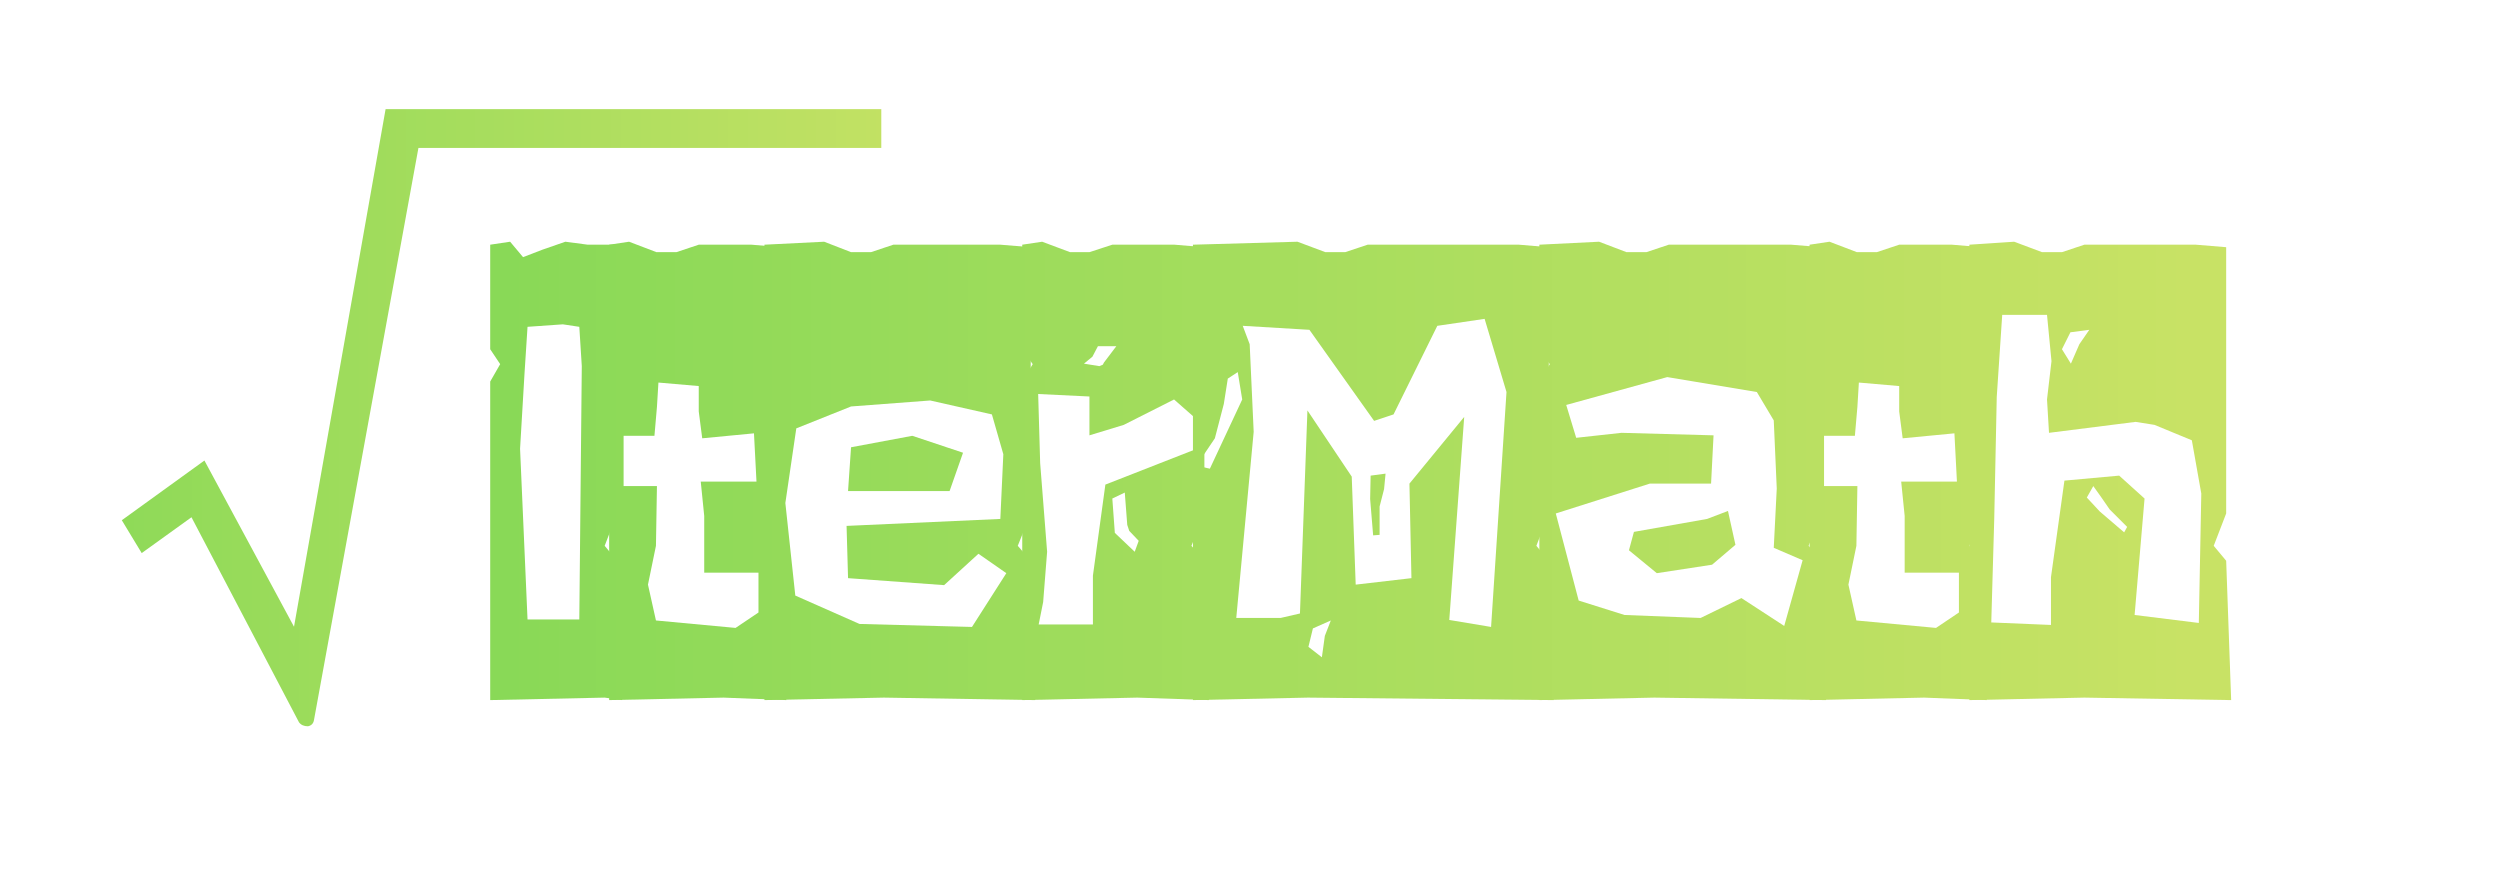
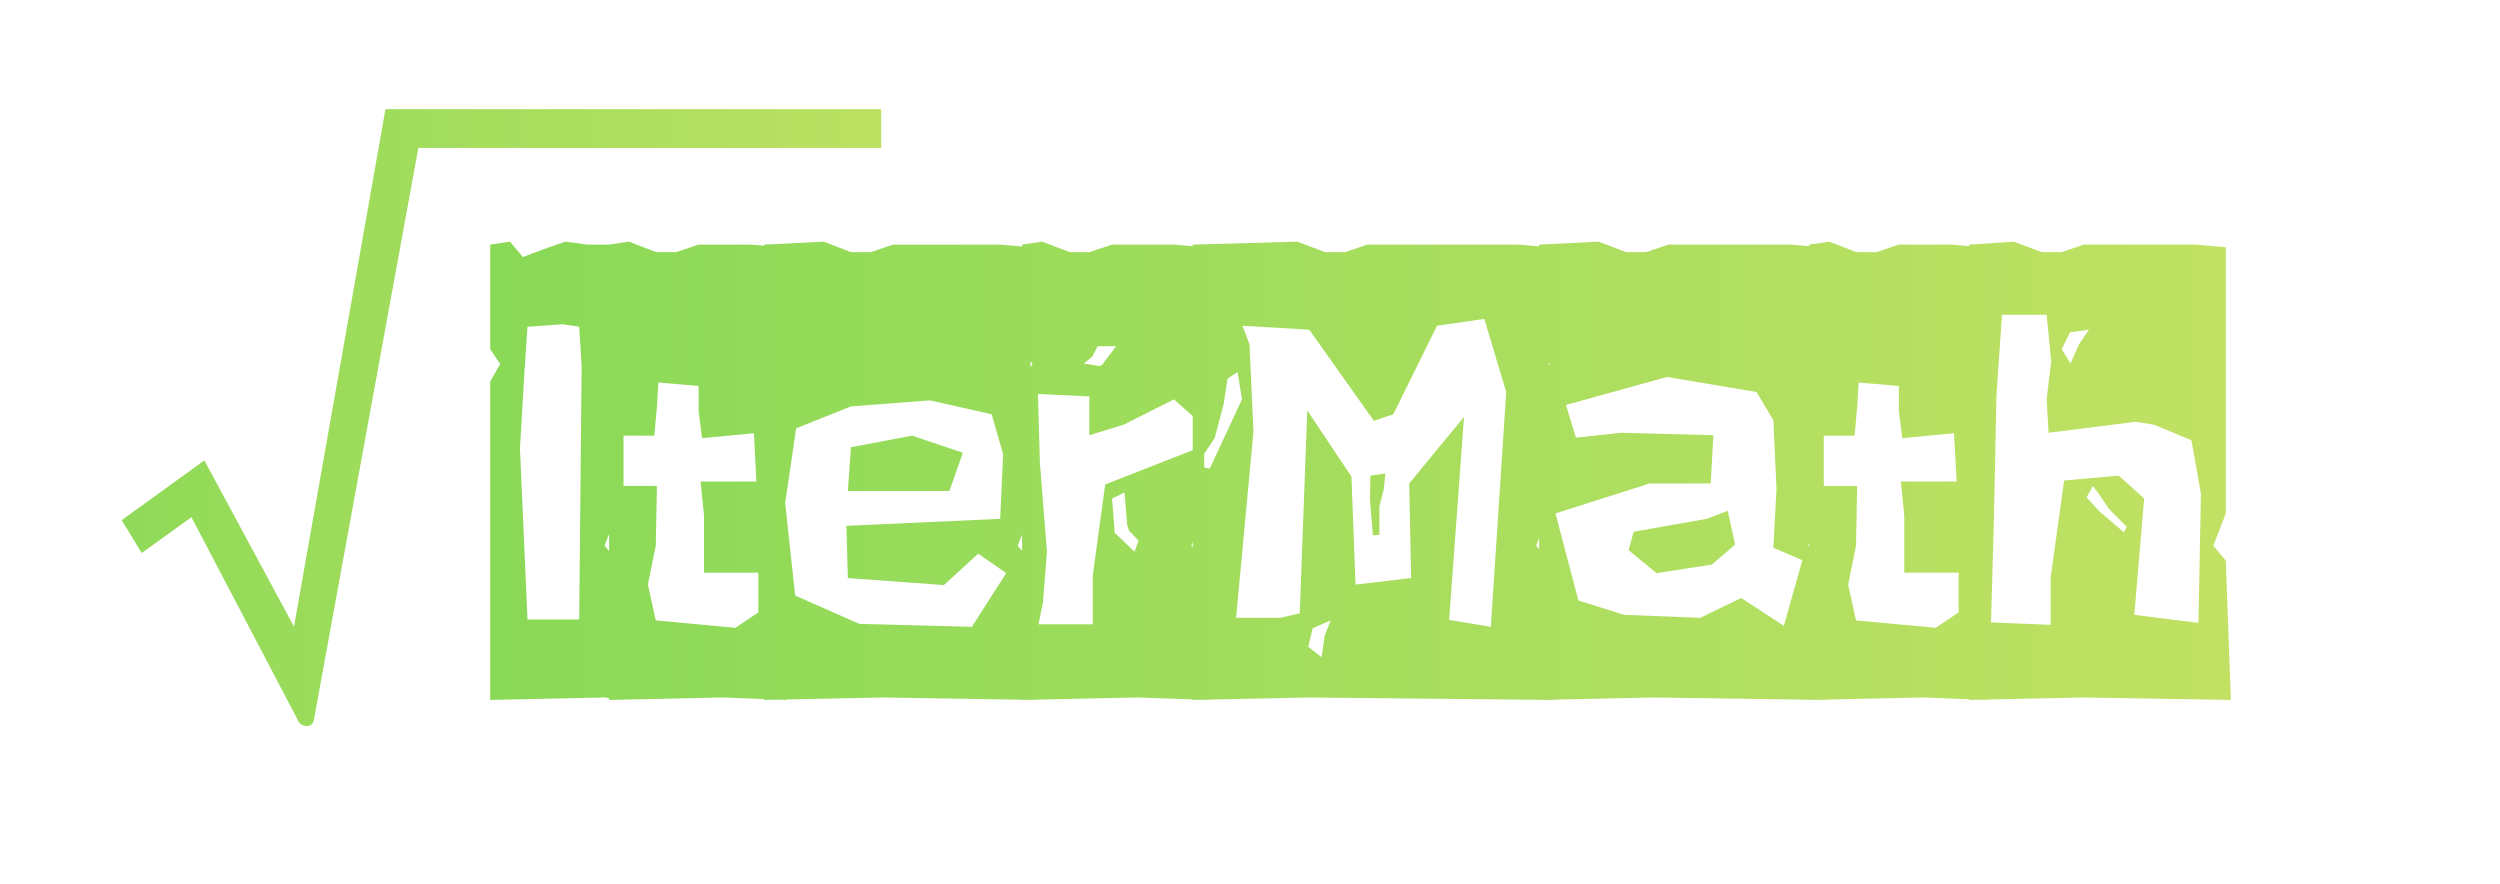
- <svg xmlns="http://www.w3.org/2000/svg" width="2037" zoomAndPan="magnify" viewBox="0 0 1527.75 540" height="720" preserveAspectRatio="xMidYMid meet" version="1.0">
+ <svg xmlns="http://www.w3.org/2000/svg" viewBox="0 0 1528 540" role="img" aria-label="IterMath">
  <defs>
-     <filter x="0%" y="0%" width="100%" height="100%" id="b88ce5fc63">
-       <feColorMatrix values="0 0 0 0 1 0 0 0 0 1 0 0 0 0 1 0 0 0 1 0" color-interpolation-filters="sRGB" />
-     </filter>
-     <g />
-     <clipPath id="ce53220298">
-       <path d="M 1.289 0 L 1526.215 0 L 1526.215 539 L 1.289 539 Z M 1.289 0 " clip-rule="nonzero" />
-     </clipPath>
-     <clipPath id="459dd7f275">
-       <path d="M 0.289 0 L 1525.215 0 L 1525.215 539 L 0.289 539 Z M 0.289 0 " clip-rule="nonzero" />
-     </clipPath>
-     <clipPath id="6a89f17945">
-       <path d="M 0.289 0 L 1525.215 0 L 1525.215 539 L 0.289 539 Z M 0.289 0 " clip-rule="nonzero" />
-     </clipPath>
-     <clipPath id="aa17e0feda">
-       <path d="M 0.289 0 L 1525.215 0 L 1525.215 539 L 0.289 539 Z M 0.289 0 " clip-rule="nonzero" />
-     </clipPath>
-     <clipPath id="85e025c5c2">
-       <path d="M 0.289 0 L 1525.215 0 L 1525.215 539 L 0.289 539 Z M 0.289 0 " clip-rule="nonzero" />
-     </clipPath>
-     <linearGradient x1="-6.637" gradientTransform="matrix(1.140593, 0, 0, 1.140425, 7.856852, -214.1838)" y1="372.5" x2="1330.323" gradientUnits="userSpaceOnUse" y2="372.5" id="ee2c38af1d">
-       <stop stop-opacity="1" stop-color="rgb(53.729%, 85.1%, 34.119%)" offset="0" />
-       <stop stop-opacity="1" stop-color="rgb(53.836%, 85.114%, 34.142%)" offset="0.016" />
-       <stop stop-opacity="1" stop-color="rgb(54.199%, 85.164%, 34.221%)" offset="0.02" />
-       <stop stop-opacity="1" stop-color="rgb(54.454%, 85.201%, 34.277%)" offset="0.023" />
-       <stop stop-opacity="1" stop-color="rgb(54.709%, 85.237%, 34.334%)" offset="0.027" />
-       <stop stop-opacity="1" stop-color="rgb(54.964%, 85.274%, 34.39%)" offset="0.031" />
-       <stop stop-opacity="1" stop-color="rgb(55.219%, 85.309%, 34.445%)" offset="0.035" />
-       <stop stop-opacity="1" stop-color="rgb(55.475%, 85.345%, 34.502%)" offset="0.039" />
-       <stop stop-opacity="1" stop-color="rgb(55.73%, 85.381%, 34.557%)" offset="0.043" />
-       <stop stop-opacity="1" stop-color="rgb(55.984%, 85.417%, 34.613%)" offset="0.047" />
-       <stop stop-opacity="1" stop-color="rgb(56.239%, 85.452%, 34.668%)" offset="0.051" />
-       <stop stop-opacity="1" stop-color="rgb(56.496%, 85.489%, 34.724%)" offset="0.055" />
-       <stop stop-opacity="1" stop-color="rgb(56.75%, 85.524%, 34.779%)" offset="0.059" />
-       <stop stop-opacity="1" stop-color="rgb(57.005%, 85.561%, 34.836%)" offset="0.062" />
-       <stop stop-opacity="1" stop-color="rgb(57.26%, 85.596%, 34.891%)" offset="0.066" />
-       <stop stop-opacity="1" stop-color="rgb(57.515%, 85.632%, 34.947%)" offset="0.07" />
-       <stop stop-opacity="1" stop-color="rgb(57.77%, 85.667%, 35.004%)" offset="0.074" />
-       <stop stop-opacity="1" stop-color="rgb(58.026%, 85.704%, 35.06%)" offset="0.078" />
-       <stop stop-opacity="1" stop-color="rgb(58.281%, 85.739%, 35.115%)" offset="0.082" />
-       <stop stop-opacity="1" stop-color="rgb(58.536%, 85.776%, 35.172%)" offset="0.086" />
-       <stop stop-opacity="1" stop-color="rgb(58.791%, 85.811%, 35.226%)" offset="0.09" />
-       <stop stop-opacity="1" stop-color="rgb(59.047%, 85.847%, 35.283%)" offset="0.094" />
-       <stop stop-opacity="1" stop-color="rgb(59.302%, 85.883%, 35.338%)" offset="0.098" />
-       <stop stop-opacity="1" stop-color="rgb(59.557%, 85.919%, 35.394%)" offset="0.102" />
-       <stop stop-opacity="1" stop-color="rgb(59.811%, 85.954%, 35.449%)" offset="0.105" />
-       <stop stop-opacity="1" stop-color="rgb(60.066%, 85.991%, 35.506%)" offset="0.109" />
-       <stop stop-opacity="1" stop-color="rgb(60.321%, 86.026%, 35.561%)" offset="0.113" />
-       <stop stop-opacity="1" stop-color="rgb(60.577%, 86.063%, 35.617%)" offset="0.117" />
-       <stop stop-opacity="1" stop-color="rgb(60.832%, 86.098%, 35.674%)" offset="0.121" />
-       <stop stop-opacity="1" stop-color="rgb(61.087%, 86.134%, 35.73%)" offset="0.125" />
-       <stop stop-opacity="1" stop-color="rgb(61.342%, 86.169%, 35.785%)" offset="0.129" />
-       <stop stop-opacity="1" stop-color="rgb(61.598%, 86.206%, 35.841%)" offset="0.133" />
-       <stop stop-opacity="1" stop-color="rgb(61.853%, 86.241%, 35.896%)" offset="0.137" />
-       <stop stop-opacity="1" stop-color="rgb(62.108%, 86.278%, 35.953%)" offset="0.141" />
-       <stop stop-opacity="1" stop-color="rgb(62.363%, 86.313%, 36.008%)" offset="0.145" />
-       <stop stop-opacity="1" stop-color="rgb(62.617%, 86.349%, 36.064%)" offset="0.148" />
-       <stop stop-opacity="1" stop-color="rgb(62.872%, 86.385%, 36.119%)" offset="0.152" />
-       <stop stop-opacity="1" stop-color="rgb(63.129%, 86.421%, 36.176%)" offset="0.156" />
-       <stop stop-opacity="1" stop-color="rgb(63.383%, 86.456%, 36.23%)" offset="0.16" />
-       <stop stop-opacity="1" stop-color="rgb(63.638%, 86.493%, 36.287%)" offset="0.164" />
-       <stop stop-opacity="1" stop-color="rgb(63.893%, 86.528%, 36.343%)" offset="0.168" />
-       <stop stop-opacity="1" stop-color="rgb(64.149%, 86.565%, 36.4%)" offset="0.172" />
-       <stop stop-opacity="1" stop-color="rgb(64.404%, 86.6%, 36.455%)" offset="0.176" />
-       <stop stop-opacity="1" stop-color="rgb(64.659%, 86.636%, 36.511%)" offset="0.18" />
-       <stop stop-opacity="1" stop-color="rgb(64.914%, 86.671%, 36.566%)" offset="0.184" />
-       <stop stop-opacity="1" stop-color="rgb(65.169%, 86.708%, 36.623%)" offset="0.188" />
-       <stop stop-opacity="1" stop-color="rgb(65.424%, 86.745%, 36.678%)" offset="0.191" />
-       <stop stop-opacity="1" stop-color="rgb(65.68%, 86.781%, 36.734%)" offset="0.195" />
-       <stop stop-opacity="1" stop-color="rgb(65.935%, 86.816%, 36.789%)" offset="0.199" />
-       <stop stop-opacity="1" stop-color="rgb(66.19%, 86.853%, 36.845%)" offset="0.203" />
-       <stop stop-opacity="1" stop-color="rgb(66.444%, 86.888%, 36.9%)" offset="0.207" />
-       <stop stop-opacity="1" stop-color="rgb(66.699%, 86.925%, 36.957%)" offset="0.211" />
-       <stop stop-opacity="1" stop-color="rgb(66.954%, 86.96%, 37.013%)" offset="0.215" />
-       <stop stop-opacity="1" stop-color="rgb(67.21%, 86.996%, 37.07%)" offset="0.219" />
-       <stop stop-opacity="1" stop-color="rgb(67.465%, 87.032%, 37.125%)" offset="0.223" />
-       <stop stop-opacity="1" stop-color="rgb(67.72%, 87.068%, 37.181%)" offset="0.227" />
-       <stop stop-opacity="1" stop-color="rgb(67.975%, 87.103%, 37.236%)" offset="0.23" />
-       <stop stop-opacity="1" stop-color="rgb(68.231%, 87.14%, 37.292%)" offset="0.234" />
-       <stop stop-opacity="1" stop-color="rgb(68.486%, 87.175%, 37.347%)" offset="0.238" />
-       <stop stop-opacity="1" stop-color="rgb(68.741%, 87.212%, 37.404%)" offset="0.242" />
-       <stop stop-opacity="1" stop-color="rgb(68.996%, 87.247%, 37.459%)" offset="0.246" />
-       <stop stop-opacity="1" stop-color="rgb(69.25%, 87.283%, 37.515%)" offset="0.25" />
-       <stop stop-opacity="1" stop-color="rgb(69.505%, 87.318%, 37.57%)" offset="0.254" />
-       <stop stop-opacity="1" stop-color="rgb(69.762%, 87.355%, 37.627%)" offset="0.258" />
-       <stop stop-opacity="1" stop-color="rgb(70.016%, 87.39%, 37.683%)" offset="0.262" />
-       <stop stop-opacity="1" stop-color="rgb(70.271%, 87.427%, 37.74%)" offset="0.266" />
-       <stop stop-opacity="1" stop-color="rgb(70.526%, 87.462%, 37.794%)" offset="0.27" />
-       <stop stop-opacity="1" stop-color="rgb(70.782%, 87.498%, 37.851%)" offset="0.273" />
-       <stop stop-opacity="1" stop-color="rgb(71.037%, 87.534%, 37.906%)" offset="0.277" />
-       <stop stop-opacity="1" stop-color="rgb(71.292%, 87.57%, 37.962%)" offset="0.281" />
-       <stop stop-opacity="1" stop-color="rgb(71.547%, 87.605%, 38.017%)" offset="0.285" />
-       <stop stop-opacity="1" stop-color="rgb(71.802%, 87.642%, 38.074%)" offset="0.289" />
-       <stop stop-opacity="1" stop-color="rgb(72.057%, 87.677%, 38.129%)" offset="0.293" />
-       <stop stop-opacity="1" stop-color="rgb(72.313%, 87.714%, 38.185%)" offset="0.297" />
-       <stop stop-opacity="1" stop-color="rgb(72.568%, 87.749%, 38.24%)" offset="0.301" />
-       <stop stop-opacity="1" stop-color="rgb(72.823%, 87.785%, 38.297%)" offset="0.305" />
-       <stop stop-opacity="1" stop-color="rgb(73.077%, 87.82%, 38.353%)" offset="0.309" />
-       <stop stop-opacity="1" stop-color="rgb(73.334%, 87.857%, 38.409%)" offset="0.312" />
-       <stop stop-opacity="1" stop-color="rgb(73.589%, 87.892%, 38.464%)" offset="0.316" />
-       <stop stop-opacity="1" stop-color="rgb(73.843%, 87.929%, 38.521%)" offset="0.32" />
-       <stop stop-opacity="1" stop-color="rgb(74.098%, 87.964%, 38.576%)" offset="0.324" />
-       <stop stop-opacity="1" stop-color="rgb(74.353%, 88%, 38.632%)" offset="0.328" />
-       <stop stop-opacity="1" stop-color="rgb(74.608%, 88.036%, 38.687%)" offset="0.332" />
-       <stop stop-opacity="1" stop-color="rgb(74.864%, 88.072%, 38.744%)" offset="0.336" />
-       <stop stop-opacity="1" stop-color="rgb(75.119%, 88.107%, 38.799%)" offset="0.34" />
-       <stop stop-opacity="1" stop-color="rgb(75.374%, 88.144%, 38.855%)" offset="0.344" />
-       <stop stop-opacity="1" stop-color="rgb(75.629%, 88.179%, 38.91%)" offset="0.348" />
-       <stop stop-opacity="1" stop-color="rgb(75.885%, 88.216%, 38.966%)" offset="0.352" />
-       <stop stop-opacity="1" stop-color="rgb(76.14%, 88.251%, 39.023%)" offset="0.355" />
-       <stop stop-opacity="1" stop-color="rgb(76.395%, 88.287%, 39.079%)" offset="0.359" />
-       <stop stop-opacity="1" stop-color="rgb(76.649%, 88.324%, 39.134%)" offset="0.363" />
-       <stop stop-opacity="1" stop-color="rgb(76.904%, 88.361%, 39.191%)" offset="0.367" />
-       <stop stop-opacity="1" stop-color="rgb(77.159%, 88.396%, 39.246%)" offset="0.371" />
-       <stop stop-opacity="1" stop-color="rgb(77.415%, 88.432%, 39.302%)" offset="0.375" />
-       <stop stop-opacity="1" stop-color="rgb(77.67%, 88.467%, 39.357%)" offset="0.379" />
-       <stop stop-opacity="1" stop-color="rgb(77.925%, 88.504%, 39.413%)" offset="0.383" />
-       <stop stop-opacity="1" stop-color="rgb(78.18%, 88.539%, 39.468%)" offset="0.387" />
-       <stop stop-opacity="1" stop-color="rgb(78.435%, 88.576%, 39.525%)" offset="0.391" />
-       <stop stop-opacity="1" stop-color="rgb(78.627%, 88.602%, 39.566%)" offset="0.406" />
-       <stop stop-opacity="1" stop-color="rgb(78.819%, 88.629%, 39.609%)" offset="0.438" />
-       <stop stop-opacity="1" stop-color="rgb(78.819%, 88.629%, 39.609%)" offset="0.5" />
-       <stop stop-opacity="1" stop-color="rgb(78.819%, 88.629%, 39.609%)" offset="1" />
+     <linearGradient id="a" gradientUnits="userSpaceOnUse" x2="1525">
+       <stop offset="0" stop-color="#89d957" />
+       <stop offset=".438" stop-color="#c9e265" />
    </linearGradient>
-     <clipPath id="65ba7ebb89">
-       <rect x="0" width="1526" y="0" height="539" />
-     </clipPath>
-     <clipPath id="94bd4566b8">
-       <path d="M 0.289 0 L 1525.215 0 L 1525.215 539 L 0.289 539 Z M 0.289 0 " clip-rule="nonzero" />
-     </clipPath>
-     <clipPath id="4fd25a008e">
-       <rect x="0" width="1526" y="0" height="539" />
-     </clipPath>
-     <clipPath id="bddaf86c76">
-       <rect x="0" width="1526" y="0" height="539" />
-     </clipPath>
-     <mask id="bcf37b0d6b">
-       <g filter="url(#b88ce5fc63)">
-         <g transform="matrix(1, 0, 0, 1, 0, 0.000000000000017795)">
-           <g clip-path="url(#bddaf86c76)">
-             <g clip-path="url(#94bd4566b8)">
-               <g transform="matrix(1, 0, 0, 1, 0, 0.000000000000017795)">
-                 <g clip-path="url(#4fd25a008e)">
-                   <g fill="#000000" fill-opacity="1">
-                     <g transform="translate(19.29525, 453.5655)">
-                       <g>
-                         <path d="M 518.266 -363.156 L 518.266 -386.875 L 215.344 -386.875 L 159.375 -70.562 L 104.625 -172.141 L 54.141 -135.656 L 66.297 -115.578 L 96.719 -137.469 L 162.422 -12.172 C 163.629 -10.547 165.453 -9.734 167.891 -9.734 C 169.922 -10.141 171.141 -11.352 171.547 -13.375 L 235.406 -363.156 Z M 518.266 -363.156 " />
-                       </g>
-                     </g>
-                   </g>
-                 </g>
-               </g>
-             </g>
-           </g>
-         </g>
-       </g>
-     </mask>
-     <clipPath id="981af52a83">
-       <path d="M 0.289 0 L 1525.215 0 L 1525.215 539 L 0.289 539 Z M 0.289 0 " clip-rule="nonzero" />
-     </clipPath>
-     <clipPath id="e8242d7fa3">
-       <rect x="0" width="1526" y="0" height="539" />
-     </clipPath>
-     <clipPath id="2639c15c8b">
-       <rect x="0" width="1526" y="0" height="539" />
-     </clipPath>
-     <clipPath id="8a1f776c5b">
-       <rect x="0" width="1526" y="0" height="539" />
-     </clipPath>
-     <clipPath id="313d668204">
-       <path d="M 0.289 0 L 1525.215 0 L 1525.215 539 L 0.289 539 Z M 0.289 0 " clip-rule="nonzero" />
-     </clipPath>
-     <clipPath id="fa0cfee6dc">
-       <path d="M 0.289 0 L 1525.215 0 L 1525.215 539 L 0.289 539 Z M 0.289 0 " clip-rule="nonzero" />
-     </clipPath>
-     <clipPath id="65cc43980d">
-       <path d="M 0.289 0 L 1525.215 0 L 1525.215 539 L 0.289 539 Z M 0.289 0 " clip-rule="nonzero" />
-     </clipPath>
-     <linearGradient x1="-128.047" gradientTransform="matrix(1.140799, 0, 0, 1.140851, 146.3626, 67.39233)" y1="186.5" x2="1208.671" gradientUnits="userSpaceOnUse" y2="186.5" id="df3018f179">
-       <stop stop-opacity="1" stop-color="rgb(53.729%, 85.1%, 34.119%)" offset="0" />
-       <stop stop-opacity="1" stop-color="rgb(53.729%, 85.1%, 34.119%)" offset="0.125" />
-       <stop stop-opacity="1" stop-color="rgb(53.729%, 85.1%, 34.119%)" offset="0.188" />
-       <stop stop-opacity="1" stop-color="rgb(53.882%, 85.121%, 34.152%)" offset="0.203" />
-       <stop stop-opacity="1" stop-color="rgb(54.176%, 85.162%, 34.216%)" offset="0.211" />
-       <stop stop-opacity="1" stop-color="rgb(54.46%, 85.202%, 34.279%)" offset="0.219" />
-       <stop stop-opacity="1" stop-color="rgb(54.744%, 85.242%, 34.341%)" offset="0.227" />
-       <stop stop-opacity="1" stop-color="rgb(55.028%, 85.281%, 34.402%)" offset="0.234" />
-       <stop stop-opacity="1" stop-color="rgb(55.312%, 85.321%, 34.465%)" offset="0.242" />
-       <stop stop-opacity="1" stop-color="rgb(55.595%, 85.362%, 34.528%)" offset="0.25" />
-       <stop stop-opacity="1" stop-color="rgb(55.879%, 85.402%, 34.589%)" offset="0.258" />
-       <stop stop-opacity="1" stop-color="rgb(56.163%, 85.442%, 34.651%)" offset="0.266" />
-       <stop stop-opacity="1" stop-color="rgb(56.447%, 85.481%, 34.714%)" offset="0.273" />
-       <stop stop-opacity="1" stop-color="rgb(56.731%, 85.521%, 34.775%)" offset="0.281" />
-       <stop stop-opacity="1" stop-color="rgb(57.014%, 85.562%, 34.837%)" offset="0.289" />
-       <stop stop-opacity="1" stop-color="rgb(57.298%, 85.602%, 34.9%)" offset="0.297" />
-       <stop stop-opacity="1" stop-color="rgb(57.582%, 85.641%, 34.962%)" offset="0.305" />
-       <stop stop-opacity="1" stop-color="rgb(57.866%, 85.681%, 35.023%)" offset="0.312" />
-       <stop stop-opacity="1" stop-color="rgb(58.15%, 85.721%, 35.086%)" offset="0.32" />
-       <stop stop-opacity="1" stop-color="rgb(58.435%, 85.76%, 35.149%)" offset="0.328" />
-       <stop stop-opacity="1" stop-color="rgb(58.719%, 85.802%, 35.21%)" offset="0.336" />
-       <stop stop-opacity="1" stop-color="rgb(59.003%, 85.841%, 35.272%)" offset="0.344" />
-       <stop stop-opacity="1" stop-color="rgb(59.286%, 85.881%, 35.335%)" offset="0.352" />
-       <stop stop-opacity="1" stop-color="rgb(59.57%, 85.921%, 35.397%)" offset="0.359" />
-       <stop stop-opacity="1" stop-color="rgb(59.854%, 85.96%, 35.458%)" offset="0.367" />
-       <stop stop-opacity="1" stop-color="rgb(60.138%, 86%, 35.521%)" offset="0.375" />
-       <stop stop-opacity="1" stop-color="rgb(60.422%, 86.041%, 35.583%)" offset="0.383" />
-       <stop stop-opacity="1" stop-color="rgb(60.706%, 86.081%, 35.645%)" offset="0.391" />
-       <stop stop-opacity="1" stop-color="rgb(60.989%, 86.121%, 35.707%)" offset="0.398" />
-       <stop stop-opacity="1" stop-color="rgb(61.273%, 86.16%, 35.77%)" offset="0.406" />
-       <stop stop-opacity="1" stop-color="rgb(61.557%, 86.2%, 35.832%)" offset="0.414" />
-       <stop stop-opacity="1" stop-color="rgb(61.841%, 86.241%, 35.893%)" offset="0.422" />
-       <stop stop-opacity="1" stop-color="rgb(62.125%, 86.281%, 35.956%)" offset="0.43" />
-       <stop stop-opacity="1" stop-color="rgb(62.408%, 86.32%, 36.018%)" offset="0.438" />
-       <stop stop-opacity="1" stop-color="rgb(62.692%, 86.36%, 36.079%)" offset="0.445" />
-       <stop stop-opacity="1" stop-color="rgb(62.976%, 86.4%, 36.142%)" offset="0.453" />
-       <stop stop-opacity="1" stop-color="rgb(63.26%, 86.44%, 36.205%)" offset="0.461" />
-       <stop stop-opacity="1" stop-color="rgb(63.545%, 86.481%, 36.267%)" offset="0.469" />
-       <stop stop-opacity="1" stop-color="rgb(63.829%, 86.52%, 36.328%)" offset="0.477" />
-       <stop stop-opacity="1" stop-color="rgb(64.113%, 86.56%, 36.391%)" offset="0.484" />
-       <stop stop-opacity="1" stop-color="rgb(64.397%, 86.6%, 36.453%)" offset="0.492" />
-       <stop stop-opacity="1" stop-color="rgb(64.68%, 86.639%, 36.514%)" offset="0.5" />
-       <stop stop-opacity="1" stop-color="rgb(64.964%, 86.679%, 36.577%)" offset="0.508" />
-       <stop stop-opacity="1" stop-color="rgb(65.248%, 86.72%, 36.639%)" offset="0.516" />
-       <stop stop-opacity="1" stop-color="rgb(65.532%, 86.76%, 36.702%)" offset="0.523" />
-       <stop stop-opacity="1" stop-color="rgb(65.816%, 86.8%, 36.763%)" offset="0.531" />
-       <stop stop-opacity="1" stop-color="rgb(66.1%, 86.839%, 36.826%)" offset="0.539" />
-       <stop stop-opacity="1" stop-color="rgb(66.383%, 86.879%, 36.888%)" offset="0.547" />
-       <stop stop-opacity="1" stop-color="rgb(66.667%, 86.92%, 36.949%)" offset="0.555" />
-       <stop stop-opacity="1" stop-color="rgb(66.951%, 86.96%, 37.012%)" offset="0.562" />
-       <stop stop-opacity="1" stop-color="rgb(67.235%, 87%, 37.074%)" offset="0.57" />
-       <stop stop-opacity="1" stop-color="rgb(67.519%, 87.039%, 37.137%)" offset="0.578" />
-       <stop stop-opacity="1" stop-color="rgb(67.802%, 87.079%, 37.198%)" offset="0.586" />
-       <stop stop-opacity="1" stop-color="rgb(68.086%, 87.119%, 37.26%)" offset="0.594" />
-       <stop stop-opacity="1" stop-color="rgb(68.372%, 87.16%, 37.323%)" offset="0.602" />
-       <stop stop-opacity="1" stop-color="rgb(68.655%, 87.199%, 37.384%)" offset="0.609" />
-       <stop stop-opacity="1" stop-color="rgb(68.939%, 87.239%, 37.447%)" offset="0.617" />
-       <stop stop-opacity="1" stop-color="rgb(69.223%, 87.279%, 37.509%)" offset="0.625" />
-       <stop stop-opacity="1" stop-color="rgb(69.507%, 87.318%, 37.57%)" offset="0.633" />
-       <stop stop-opacity="1" stop-color="rgb(69.791%, 87.358%, 37.633%)" offset="0.641" />
-       <stop stop-opacity="1" stop-color="rgb(70.074%, 87.399%, 37.695%)" offset="0.648" />
-       <stop stop-opacity="1" stop-color="rgb(70.358%, 87.439%, 37.758%)" offset="0.656" />
-       <stop stop-opacity="1" stop-color="rgb(70.642%, 87.479%, 37.819%)" offset="0.664" />
-       <stop stop-opacity="1" stop-color="rgb(70.926%, 87.518%, 37.881%)" offset="0.672" />
-       <stop stop-opacity="1" stop-color="rgb(71.21%, 87.558%, 37.944%)" offset="0.68" />
-       <stop stop-opacity="1" stop-color="rgb(71.494%, 87.599%, 38.005%)" offset="0.688" />
-       <stop stop-opacity="1" stop-color="rgb(71.777%, 87.639%, 38.068%)" offset="0.695" />
-       <stop stop-opacity="1" stop-color="rgb(72.061%, 87.679%, 38.13%)" offset="0.703" />
-       <stop stop-opacity="1" stop-color="rgb(72.345%, 87.718%, 38.193%)" offset="0.711" />
-       <stop stop-opacity="1" stop-color="rgb(72.629%, 87.758%, 38.254%)" offset="0.719" />
-       <stop stop-opacity="1" stop-color="rgb(72.913%, 87.798%, 38.316%)" offset="0.727" />
-       <stop stop-opacity="1" stop-color="rgb(73.196%, 87.839%, 38.379%)" offset="0.734" />
-       <stop stop-opacity="1" stop-color="rgb(73.482%, 87.878%, 38.44%)" offset="0.742" />
-       <stop stop-opacity="1" stop-color="rgb(73.766%, 87.918%, 38.503%)" offset="0.75" />
-       <stop stop-opacity="1" stop-color="rgb(74.049%, 87.958%, 38.565%)" offset="0.758" />
-       <stop stop-opacity="1" stop-color="rgb(74.333%, 87.997%, 38.628%)" offset="0.766" />
-       <stop stop-opacity="1" stop-color="rgb(74.617%, 88.037%, 38.689%)" offset="0.773" />
-       <stop stop-opacity="1" stop-color="rgb(74.901%, 88.078%, 38.751%)" offset="0.781" />
-       <stop stop-opacity="1" stop-color="rgb(75.185%, 88.118%, 38.814%)" offset="0.789" />
-       <stop stop-opacity="1" stop-color="rgb(75.468%, 88.158%, 38.875%)" offset="0.797" />
-       <stop stop-opacity="1" stop-color="rgb(75.752%, 88.197%, 38.937%)" offset="0.805" />
-       <stop stop-opacity="1" stop-color="rgb(76.036%, 88.237%, 39%)" offset="0.812" />
-       <stop stop-opacity="1" stop-color="rgb(76.32%, 88.278%, 39.062%)" offset="0.82" />
-       <stop stop-opacity="1" stop-color="rgb(76.604%, 88.318%, 39.124%)" offset="0.828" />
-       <stop stop-opacity="1" stop-color="rgb(76.888%, 88.358%, 39.186%)" offset="0.836" />
-       <stop stop-opacity="1" stop-color="rgb(77.171%, 88.397%, 39.249%)" offset="0.844" />
-       <stop stop-opacity="1" stop-color="rgb(77.455%, 88.437%, 39.31%)" offset="0.852" />
-       <stop stop-opacity="1" stop-color="rgb(77.739%, 88.477%, 39.372%)" offset="0.859" />
-       <stop stop-opacity="1" stop-color="rgb(78.023%, 88.518%, 39.435%)" offset="0.867" />
-       <stop stop-opacity="1" stop-color="rgb(78.307%, 88.557%, 39.497%)" offset="0.875" />
-       <stop stop-opacity="1" stop-color="rgb(78.635%, 88.603%, 39.568%)" offset="1" />
+     <linearGradient id="b" gradientUnits="userSpaceOnUse" x2="1525">
+       <stop offset=".188" stop-color="#89d957" />
+       <stop offset="1" stop-color="#c9e265" />
    </linearGradient>
-     <clipPath id="f2952acaed">
-       <rect x="0" width="1526" y="0" height="539" />
-     </clipPath>
-     <clipPath id="d05a948ab9">
-       <path d="M 0.289 0 L 1525.215 0 L 1525.215 539 L 0.289 539 Z M 0.289 0 " clip-rule="nonzero" />
-     </clipPath>
-     <clipPath id="5ee1fd755c">
-       <rect x="0" width="1526" y="0" height="539" />
-     </clipPath>
-     <clipPath id="e637094207">
-       <rect x="0" width="1526" y="0" height="539" />
-     </clipPath>
-     <mask id="68ddd3dcfc">
-       <g filter="url(#b88ce5fc63)">
-         <g transform="matrix(1, 0, 0, 1, 0, 0.000000000000017795)">
-           <g clip-path="url(#e637094207)">
-             <g clip-path="url(#d05a948ab9)">
-               <g transform="matrix(1, 0, 0, 1, 0, 0.000000000000017795)">
-                 <g clip-path="url(#5ee1fd755c)">
-                   <g fill="#000000" fill-opacity="1">
-                     <g transform="translate(297.0468, 401.0613)">
-                       <g>
-                         <path d="M 55.969 -22.5 L 24.328 -22.5 L 19.766 -126.828 L 22.5 -173.062 L 24.328 -201.344 L 45.922 -202.859 L 55.969 -201.344 L 57.484 -177.312 Z M 71.469 25.25 L 82.125 26.766 L 79.078 -58.391 L 71.469 -67.516 L 79.078 -87.281 L 79.078 -251.531 L 61.125 -251.531 L 47.453 -253.344 L 33.453 -248.484 L 21.594 -243.922 L 13.688 -253.344 L 1.516 -251.531 L 1.516 -187.656 L 7.609 -178.531 L 1.516 -167.891 L 1.516 26.766 Z M 71.469 25.25 " />
-                       </g>
-                     </g>
-                   </g>
-                   <g fill="#000000" fill-opacity="1">
-                     <g transform="translate(367.9118, 401.0613)">
-                       <g>
-                         <path d="M 93.375 -106.75 L 59.312 -106.75 L 61.438 -85.766 L 61.438 -51.094 L 94.594 -51.094 L 94.594 -26.766 L 80.594 -17.344 L 31.938 -21.891 L 27.062 -43.797 L 31.938 -67.516 L 32.547 -104.016 L 12.172 -104.016 L 12.172 -134.734 L 31.016 -134.734 L 32.547 -152.375 L 33.453 -167.281 L 58.094 -165.141 L 58.094 -149.641 L 60.219 -133.219 L 91.844 -136.25 Z M 6.391 -178.531 L 3.344 -167.891 L 3.344 26.766 L 73.297 25.25 L 111.625 26.766 L 108.578 -58.391 L 100.969 -67.516 L 108.578 -87.281 L 108.578 -250 L 90.328 -251.531 L 58.094 -251.531 L 44.406 -246.969 L 32.234 -246.969 L 15.516 -253.344 L 3.344 -251.531 L -0.906 -192.219 Z M 6.391 -178.531 " />
-                       </g>
-                     </g>
-                   </g>
-                   <g fill="#000000" fill-opacity="1">
-                     <g transform="translate(466.1498, 401.0613)">
-                       <g>
-                         <path d="M 147.812 -50.797 L 126.828 -17.938 L 58.094 -19.766 L 18.859 -37.109 L 12.781 -93.672 L 19.469 -139.297 L 52.922 -152.672 L 101.281 -156.328 L 139 -147.812 L 145.984 -123.484 L 144.156 -83.938 L 50.188 -79.688 L 51.094 -47.75 L 109.797 -43.484 L 130.781 -62.656 Z M 73 25.25 L 165.453 26.766 L 162.719 -58.391 L 154.812 -67.516 L 162.719 -87.281 L 162.719 -250 L 144.156 -251.531 L 78.766 -251.531 L 65.094 -246.969 L 52.922 -246.969 L 36.5 -253.344 L 0 -251.531 L 0 -187.656 L 6.078 -178.531 L 0 -167.891 L 0 26.766 Z M 113.141 -100.969 L 121.359 -124.391 L 90.328 -134.734 L 52.922 -127.734 L 51.094 -100.969 Z M 113.141 -100.969 " />
-                       </g>
-                     </g>
-                   </g>
-                   <g fill="#000000" fill-opacity="1">
-                     <g transform="translate(620.9584, 401.0613)">
-                       <g>
-                         <path d="M 116.797 26.766 L 114.047 -58.391 L 106.141 -67.516 L 114.047 -87.281 L 114.047 -250 L 95.797 -251.531 L 57.781 -251.531 L 43.797 -246.969 L 31.938 -246.969 L 14.906 -253.344 L 2.734 -251.531 L 2.734 -187.656 L 9.125 -178.531 L 2.734 -167.891 L 2.734 26.766 L 73 25.25 Z M 43.797 -158.766 L 43.797 -135.031 L 64.781 -141.422 L 95.5 -156.938 L 107.969 -145.984 L 109.484 -126.828 L 53.531 -104.922 L 45.922 -49.266 L 45.922 -19.469 L 12.781 -19.469 L 15.516 -33.156 L 17.938 -63.875 L 13.688 -118 L 12.469 -160.281 Z M 45.625 -183.094 L 48.969 -189.484 L 60.219 -189.484 L 52.609 -179.438 L 52.016 -178.219 L 49.875 -177.312 L 40.453 -178.828 Z M 65.391 -100.062 L 66.906 -80.297 L 68.125 -76.641 L 73.906 -70.562 L 71.469 -63.875 L 59.312 -75.422 L 57.781 -96.406 Z M 65.391 -100.062 " />
-                       </g>
-                     </g>
-                   </g>
-                   <g fill="#000000" fill-opacity="1">
-                     <g transform="translate(725.2792, 401.0613)">
-                       <g>
-                         <path d="M 223.234 26.766 L 220.203 -58.391 L 212.594 -67.516 L 220.203 -87.281 L 220.203 -250 L 201.953 -251.531 L 109.484 -251.531 L 95.797 -246.969 L 83.641 -246.969 L 66.609 -253.344 L 2.734 -251.531 L 2.734 -187.656 L 9.125 -178.531 L 2.734 -167.891 L 2.734 26.766 L 73 25.25 Z M 16.125 -133.219 L 21.594 -154.203 L 24.031 -169.703 L 30.109 -173.672 L 32.844 -156.938 L 13.078 -114.656 L 4.859 -116.484 Z M 39.844 -137.172 L 37.406 -190.703 L 33.156 -201.953 L 73.906 -199.516 L 113.438 -143.859 L 125.312 -147.812 L 152.062 -201.953 L 180.969 -206.203 L 194.344 -161.5 L 184.922 -17.938 L 159.375 -22.203 L 168.5 -146.297 L 135.031 -105.531 L 136.25 -47.75 L 102.188 -43.797 L 99.766 -109.797 L 72.688 -150.25 L 68.125 -26.156 L 56.266 -23.422 L 29.203 -23.422 Z M 76.031 -17.031 L 86.984 -21.891 L 83.328 -12.469 L 81.516 0.609 L 73.297 -5.781 Z M 112.844 -73.906 L 116.797 -74.203 L 116.797 -91.547 L 119.531 -102.188 L 120.438 -111.625 L 111.312 -110.406 L 111.016 -96.109 Z M 112.844 -73.906 " />
-                       </g>
-                     </g>
-                   </g>
-                   <g fill="#000000" fill-opacity="1">
-                     <g transform="translate(936.9627, 401.0613)">
-                       <g>
-                         <path d="M 19.156 -153.594 L 80.906 -170.625 L 135.641 -161.5 L 145.984 -144.156 L 147.812 -102.5 L 145.984 -66.297 L 163.625 -58.703 L 152.375 -18.547 L 126.219 -35.578 L 101.281 -23.422 L 54.75 -25.25 L 26.766 -34.062 L 12.781 -87.281 L 70.25 -105.531 L 107.672 -105.531 L 109.188 -135.031 L 52.922 -136.562 L 25.25 -133.516 Z M 73 25.25 L 177.922 26.766 L 175.188 -58.391 L 167.281 -67.516 L 175.188 -87.281 L 175.188 -250 L 156.625 -251.531 L 81.812 -251.531 L 68.125 -246.969 L 55.969 -246.969 L 39.234 -253.344 L 2.734 -251.531 L 2.734 -187.656 L 9.125 -178.531 L 2.734 -167.891 L 2.734 26.766 Z M 74.516 -50.797 L 108.281 -55.969 L 122.562 -68.125 L 118 -88.812 L 105.234 -83.938 L 60.531 -76.031 L 57.484 -64.781 Z M 74.516 -50.797 " />
-                       </g>
-                     </g>
-                   </g>
-                   <g fill="#000000" fill-opacity="1">
-                     <g transform="translate(1101.504, 401.0613)">
-                       <g>
-                         <path d="M 93.375 -106.75 L 59.312 -106.75 L 61.438 -85.766 L 61.438 -51.094 L 94.594 -51.094 L 94.594 -26.766 L 80.594 -17.344 L 31.938 -21.891 L 27.062 -43.797 L 31.938 -67.516 L 32.547 -104.016 L 12.172 -104.016 L 12.172 -134.734 L 31.016 -134.734 L 32.547 -152.375 L 33.453 -167.281 L 58.094 -165.141 L 58.094 -149.641 L 60.219 -133.219 L 91.844 -136.25 Z M 6.391 -178.531 L 3.344 -167.891 L 3.344 26.766 L 73.297 25.25 L 111.625 26.766 L 108.578 -58.391 L 100.969 -67.516 L 108.578 -87.281 L 108.578 -250 L 90.328 -251.531 L 58.094 -251.531 L 44.406 -246.969 L 32.234 -246.969 L 15.516 -253.344 L 3.344 -251.531 L -0.906 -192.219 Z M 6.391 -178.531 " />
-                       </g>
-                     </g>
-                   </g>
-                   <g fill="#000000" fill-opacity="1">
-                     <g transform="translate(1199.742, 401.0613)">
-                       <g>
-                         <path d="M 162.719 26.766 L 159.672 -58.391 L 152.062 -67.516 L 159.672 -87.281 L 159.672 -250 L 141.125 -251.531 L 73 -251.531 L 59.312 -246.969 L 47.141 -246.969 L 30.109 -253.344 L 2.734 -251.531 L 2.734 -187.656 L 9.125 -178.531 L 2.734 -167.891 L 2.734 26.766 L 73 25.25 Z M 17.938 -83.938 L 19.469 -158.453 L 22.812 -208.641 L 50.188 -208.641 L 52.922 -180.359 L 50.188 -156.938 L 51.406 -136.562 L 104.312 -143.25 L 115.875 -141.422 L 138.688 -132 L 144.469 -99.453 L 142.953 -20.375 L 103.719 -25.25 L 109.797 -96.406 L 94.281 -110.406 L 60.828 -107.359 L 52.609 -48.359 L 52.609 -19.156 L 16.125 -20.688 Z M 64.484 -198 L 76.031 -199.516 L 69.953 -190.703 L 64.781 -178.828 L 59.312 -187.656 Z M 78.469 -104.016 L 83.031 -97.625 L 88.5 -89.719 L 99.156 -79.078 L 97.328 -75.734 L 82.422 -88.5 L 74.516 -97.016 Z M 78.469 -104.016 " />
-                       </g>
-                     </g>
-                   </g>
-                 </g>
-               </g>
-             </g>
-           </g>
-         </g>
-       </g>
-     </mask>
-     <clipPath id="c88674f290">
-       <path d="M 0.289 0 L 1525.215 0 L 1525.215 539 L 0.289 539 Z M 0.289 0 " clip-rule="nonzero" />
-     </clipPath>
-     <clipPath id="615ac87f93">
-       <rect x="0" width="1526" y="0" height="539" />
-     </clipPath>
-     <clipPath id="b646bc081e">
-       <rect x="0" width="1526" y="0" height="539" />
-     </clipPath>
-     <clipPath id="f14dd586b0">
-       <rect x="0" width="1526" y="0" height="539" />
-     </clipPath>
-     <clipPath id="c6d20f155a">
-       <rect x="0" width="1526" y="0" height="539" />
-     </clipPath>
  </defs>
-   <g clip-path="url(#ce53220298)">
-     <g transform="matrix(1, 0, 0, 1, 1, 0.000000000000017795)">
-       <g clip-path="url(#c6d20f155a)">
-         <g clip-path="url(#459dd7f275)">
-           <g transform="matrix(1, 0, 0, 1, 0, 0.000000000000017795)">
-             <g clip-path="url(#8a1f776c5b)">
-               <g clip-path="url(#6a89f17945)">
-                 <g transform="matrix(1, 0, 0, 1, 0, 0.000000000000017795)">
-                   <g clip-path="url(#2639c15c8b)">
-                     <g clip-path="url(#aa17e0feda)">
-                       <g mask="url(#bcf37b0d6b)">
-                         <g transform="matrix(1, 0, 0, 1, 0, 0.000000000000017795)">
-                           <g clip-path="url(#e8242d7fa3)">
-                             <g clip-path="url(#981af52a83)">
-                               <path fill="url(#ee2c38af1d)" d="M 0.289 0 L 0.289 539 L 1525.215 539 L 1525.215 0 Z M 0.289 0 " fill-rule="nonzero" />
-                             </g>
-                           </g>
-                         </g>
-                       </g>
-                     </g>
-                   </g>
-                 </g>
-               </g>
-             </g>
-           </g>
-           <g transform="matrix(1, 0, 0, 1, 0, 0.000000000000017795)">
-             <g clip-path="url(#f14dd586b0)">
-               <g clip-path="url(#313d668204)">
-                 <g transform="matrix(1, 0, 0, 1, 0, 0.000000000000017795)">
-                   <g clip-path="url(#b646bc081e)">
-                     <g clip-path="url(#fa0cfee6dc)">
-                       <g mask="url(#68ddd3dcfc)">
-                         <g transform="matrix(1, 0, 0, 1, 0, 0.000000000000017795)">
-                           <g clip-path="url(#615ac87f93)">
-                             <g clip-path="url(#c88674f290)">
-                               <path fill="url(#df3018f179)" d="M 0.289 0 L 0.289 539 L 1525.215 539 L 1525.215 0 Z M 0.289 0 " fill-rule="nonzero" />
-                             </g>
-                           </g>
-                         </g>
-                       </g>
-                     </g>
-                   </g>
-                 </g>
-               </g>
-             </g>
-           </g>
-         </g>
-       </g>
-     </g>
-   </g>
+   <path fill="url(#a)" d="M538.6 90.4L538.6 66.7L235.6 66.7L179.7 383L124.9 281.4L74.4 317.9L86.6 338L117 316.1L182.7 441.4C183.9 443 185.7 443.8 188.2 443.8C190.2 443.4 191.4 442.2 191.8 440.2L255.7 90.4ZM538.6 90.4" />
+   <path fill="url(#b)" d="M354 378.6L322.4 378.6L317.8 274.2L320.5 228L322.4 199.7L344 198.2L354 199.7L355.5 223.7ZM369.5 426.3L380.2 427.8L377.1 342.7L369.5 333.5L377.1 313.8L377.1 149.5L359.2 149.5L345.5 147.7L331.5 152.6L319.6 157.1L311.7 147.7L299.6 149.5L299.6 213.4L305.7 222.5L299.6 233.2L299.6 427.8ZM369.5 426.3M462.3 294.3L428.2 294.3L430.3 315.3L430.3 350L463.5 350L463.5 374.3L449.5 383.7L400.8 379.2L396 357.3L400.8 333.5L401.5 297L381.1 297L381.1 266.3L399.9 266.3L401.5 248.7L402.4 233.8L427 235.9L427 251.4L429.1 267.8L460.8 264.8ZM375.3 222.5L372.3 233.2L372.3 427.8L442.2 426.3L480.5 427.8L477.5 342.7L469.9 333.5L477.5 313.8L477.5 151.1L459.2 149.5L427 149.5L413.3 154.1L401.1 154.1L384.4 147.7L372.3 149.5L368 208.8ZM375.3 222.5M615 350.3L594 383.1L525.2 381.3L486 364L479.9 307.4L486.6 261.8L520.1 248.4L568.4 244.7L606.1 253.2L613.1 277.6L611.3 317.1L517.3 321.4L518.2 353.3L576.9 357.6L597.9 338.4ZM540.1 426.3L632.6 427.8L629.9 342.7L622 333.5L629.9 313.8L629.9 151.1L611.3 149.5L545.9 149.5L532.2 154.1L520.1 154.1L503.6 147.7L467.1 149.5L467.1 213.4L473.2 222.5L467.1 233.2L467.1 427.8ZM580.3 300.1L588.5 276.7L557.5 266.3L520.1 273.3L518.2 300.1ZM580.3 300.1M738.8 427.8L736 342.7L728.1 333.5L736 313.8L736 151.1L717.8 149.5L679.7 149.5L665.8 154.1L653.9 154.1L636.9 147.7L624.7 149.5L624.7 213.4L631.1 222.5L624.7 233.2L624.7 427.8L695 426.3ZM665.8 242.3L665.8 266L686.7 259.6L717.5 244.1L729.9 255.1L731.4 274.2L675.5 296.1L667.9 351.8L667.9 381.6L634.7 381.6L637.5 367.9L639.9 337.2L635.6 283.1L634.4 240.8ZM667.6 218L670.9 211.6L682.2 211.6L674.6 221.6L674 222.8L671.8 223.7L662.4 222.2ZM687.3 301L688.9 320.8L690.1 324.4L695.9 330.5L693.4 337.2L681.3 325.6L679.7 304.7ZM687.3 301M949.5 427.8L946.5 342.7L938.9 333.5L946.5 313.8L946.5 151.1L928.2 149.5L835.8 149.5L822.1 154.1L809.9 154.1L792.9 147.7L729 149.5L729 213.4L735.4 222.5L729 233.2L729 427.8L799.3 426.3ZM742.4 267.8L747.9 246.9L750.3 231.4L756.4 227.4L759.1 244.1L739.4 286.4L731.1 284.6ZM766.1 263.9L763.7 210.4L759.4 199.1L800.2 201.5L839.7 257.2L851.6 253.2L878.3 199.1L907.2 194.9L920.6 239.6L911.2 383.1L885.7 378.9L894.8 254.8L861.3 295.5L862.5 353.3L828.5 357.3L826 291.3L799 250.8L794.4 374.9L782.5 377.6L755.5 377.6ZM802.3 384L813.3 379.2L809.6 388.6L807.8 401.7L799.6 395.3ZM839.1 327.2L843.1 326.9L843.1 309.5L845.8 298.9L846.7 289.4L837.6 290.7L837.3 305ZM839.1 327.2M957.1 247.5L1018.9 230.4L1073.6 239.6L1083.9 256.9L1085.8 298.6L1083.9 334.8L1101.6 342.4L1090.3 382.5L1064.2 365.5L1039.2 377.6L992.7 375.8L964.7 367L950.7 313.8L1008.2 295.5L1045.6 295.5L1047.2 266L990.9 264.5L963.2 267.5ZM1011 426.3L1115.9 427.8L1113.2 342.7L1105.2 333.5L1113.2 313.8L1113.2 151.1L1094.6 149.5L1019.8 149.5L1006.1 154.1L993.9 154.1L977.2 147.7L940.7 149.5L940.7 213.4L947.1 222.5L940.7 233.2L940.7 427.8ZM1012.5 350.3L1046.2 345.1L1060.5 332.9L1056 312.2L1043.2 317.1L998.5 325L995.4 336.3ZM1012.5 350.3M1195.9 294.3L1161.8 294.3L1163.9 315.3L1163.9 350L1197.1 350L1197.1 374.3L1183.1 383.7L1134.4 379.2L1129.6 357.3L1134.4 333.5L1135.1 297L1114.7 297L1114.7 266.3L1133.5 266.3L1135.1 248.7L1136 233.8L1160.6 235.9L1160.6 251.4L1162.7 267.8L1194.3 264.8ZM1108.9 222.5L1105.8 233.2L1105.8 427.8L1175.8 426.3L1214.1 427.8L1211.1 342.7L1203.5 333.5L1211.1 313.8L1211.1 151.1L1192.8 149.5L1160.6 149.5L1146.9 154.1L1134.7 154.1L1118 147.7L1105.8 149.5L1101.6 208.8ZM1108.9 222.5M1363.5 427.8L1360.4 342.7L1352.8 333.5L1360.4 313.8L1360.4 151.1L1341.9 149.5L1273.7 149.5L1260.1 154.1L1247.9 154.1L1230.9 147.7L1203.5 149.5L1203.5 213.4L1209.9 222.5L1203.5 233.2L1203.5 427.8L1273.7 426.3ZM1218.7 317.1L1220.2 242.6L1223.6 192.4L1250.9 192.4L1253.7 220.7L1250.9 244.1L1252.1 264.5L1305.1 257.8L1316.6 259.6L1339.4 269.1L1345.2 301.6L1343.7 380.7L1304.5 375.8L1310.5 304.7L1295 290.7L1261.6 293.7L1253.4 352.7L1253.4 381.9L1216.9 380.4ZM1265.2 203.1L1276.8 201.5L1270.7 210.4L1265.5 222.2L1260.1 213.4ZM1279.2 297L1283.8 303.4L1289.2 311.3L1299.9 322L1298.1 325.3L1283.2 312.6L1275.3 304ZM1279.2 297" />
</svg>
